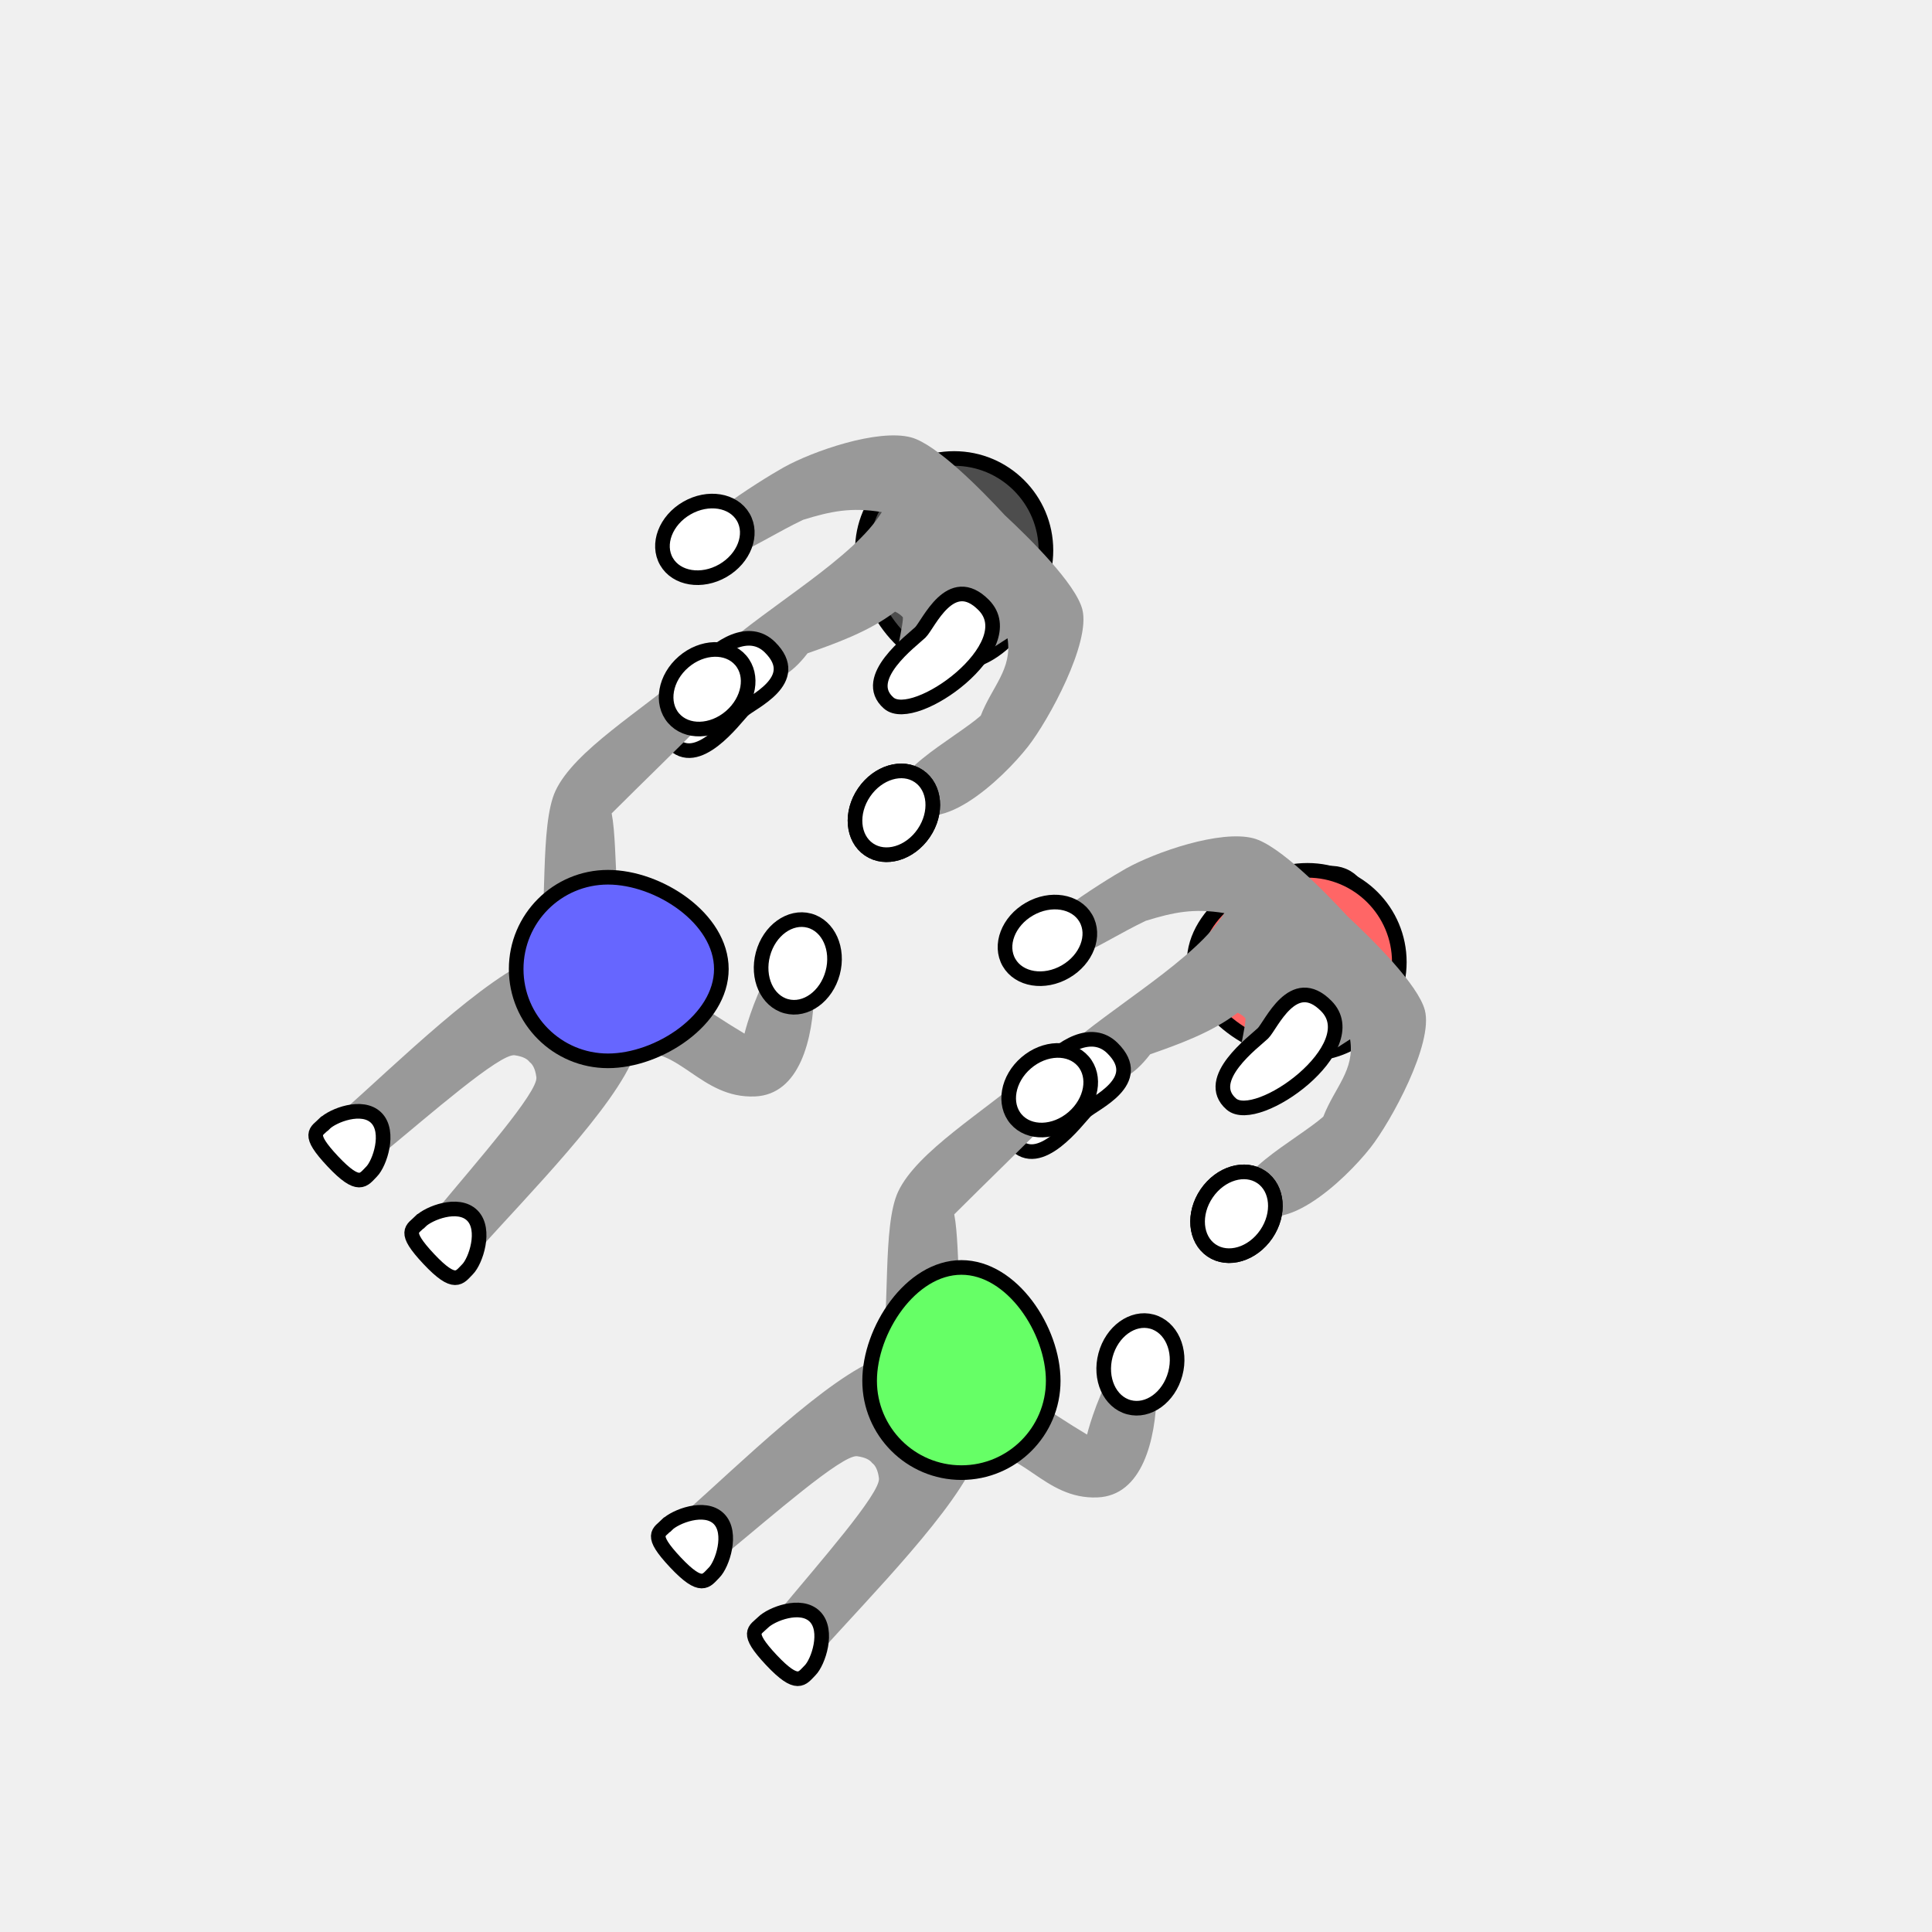
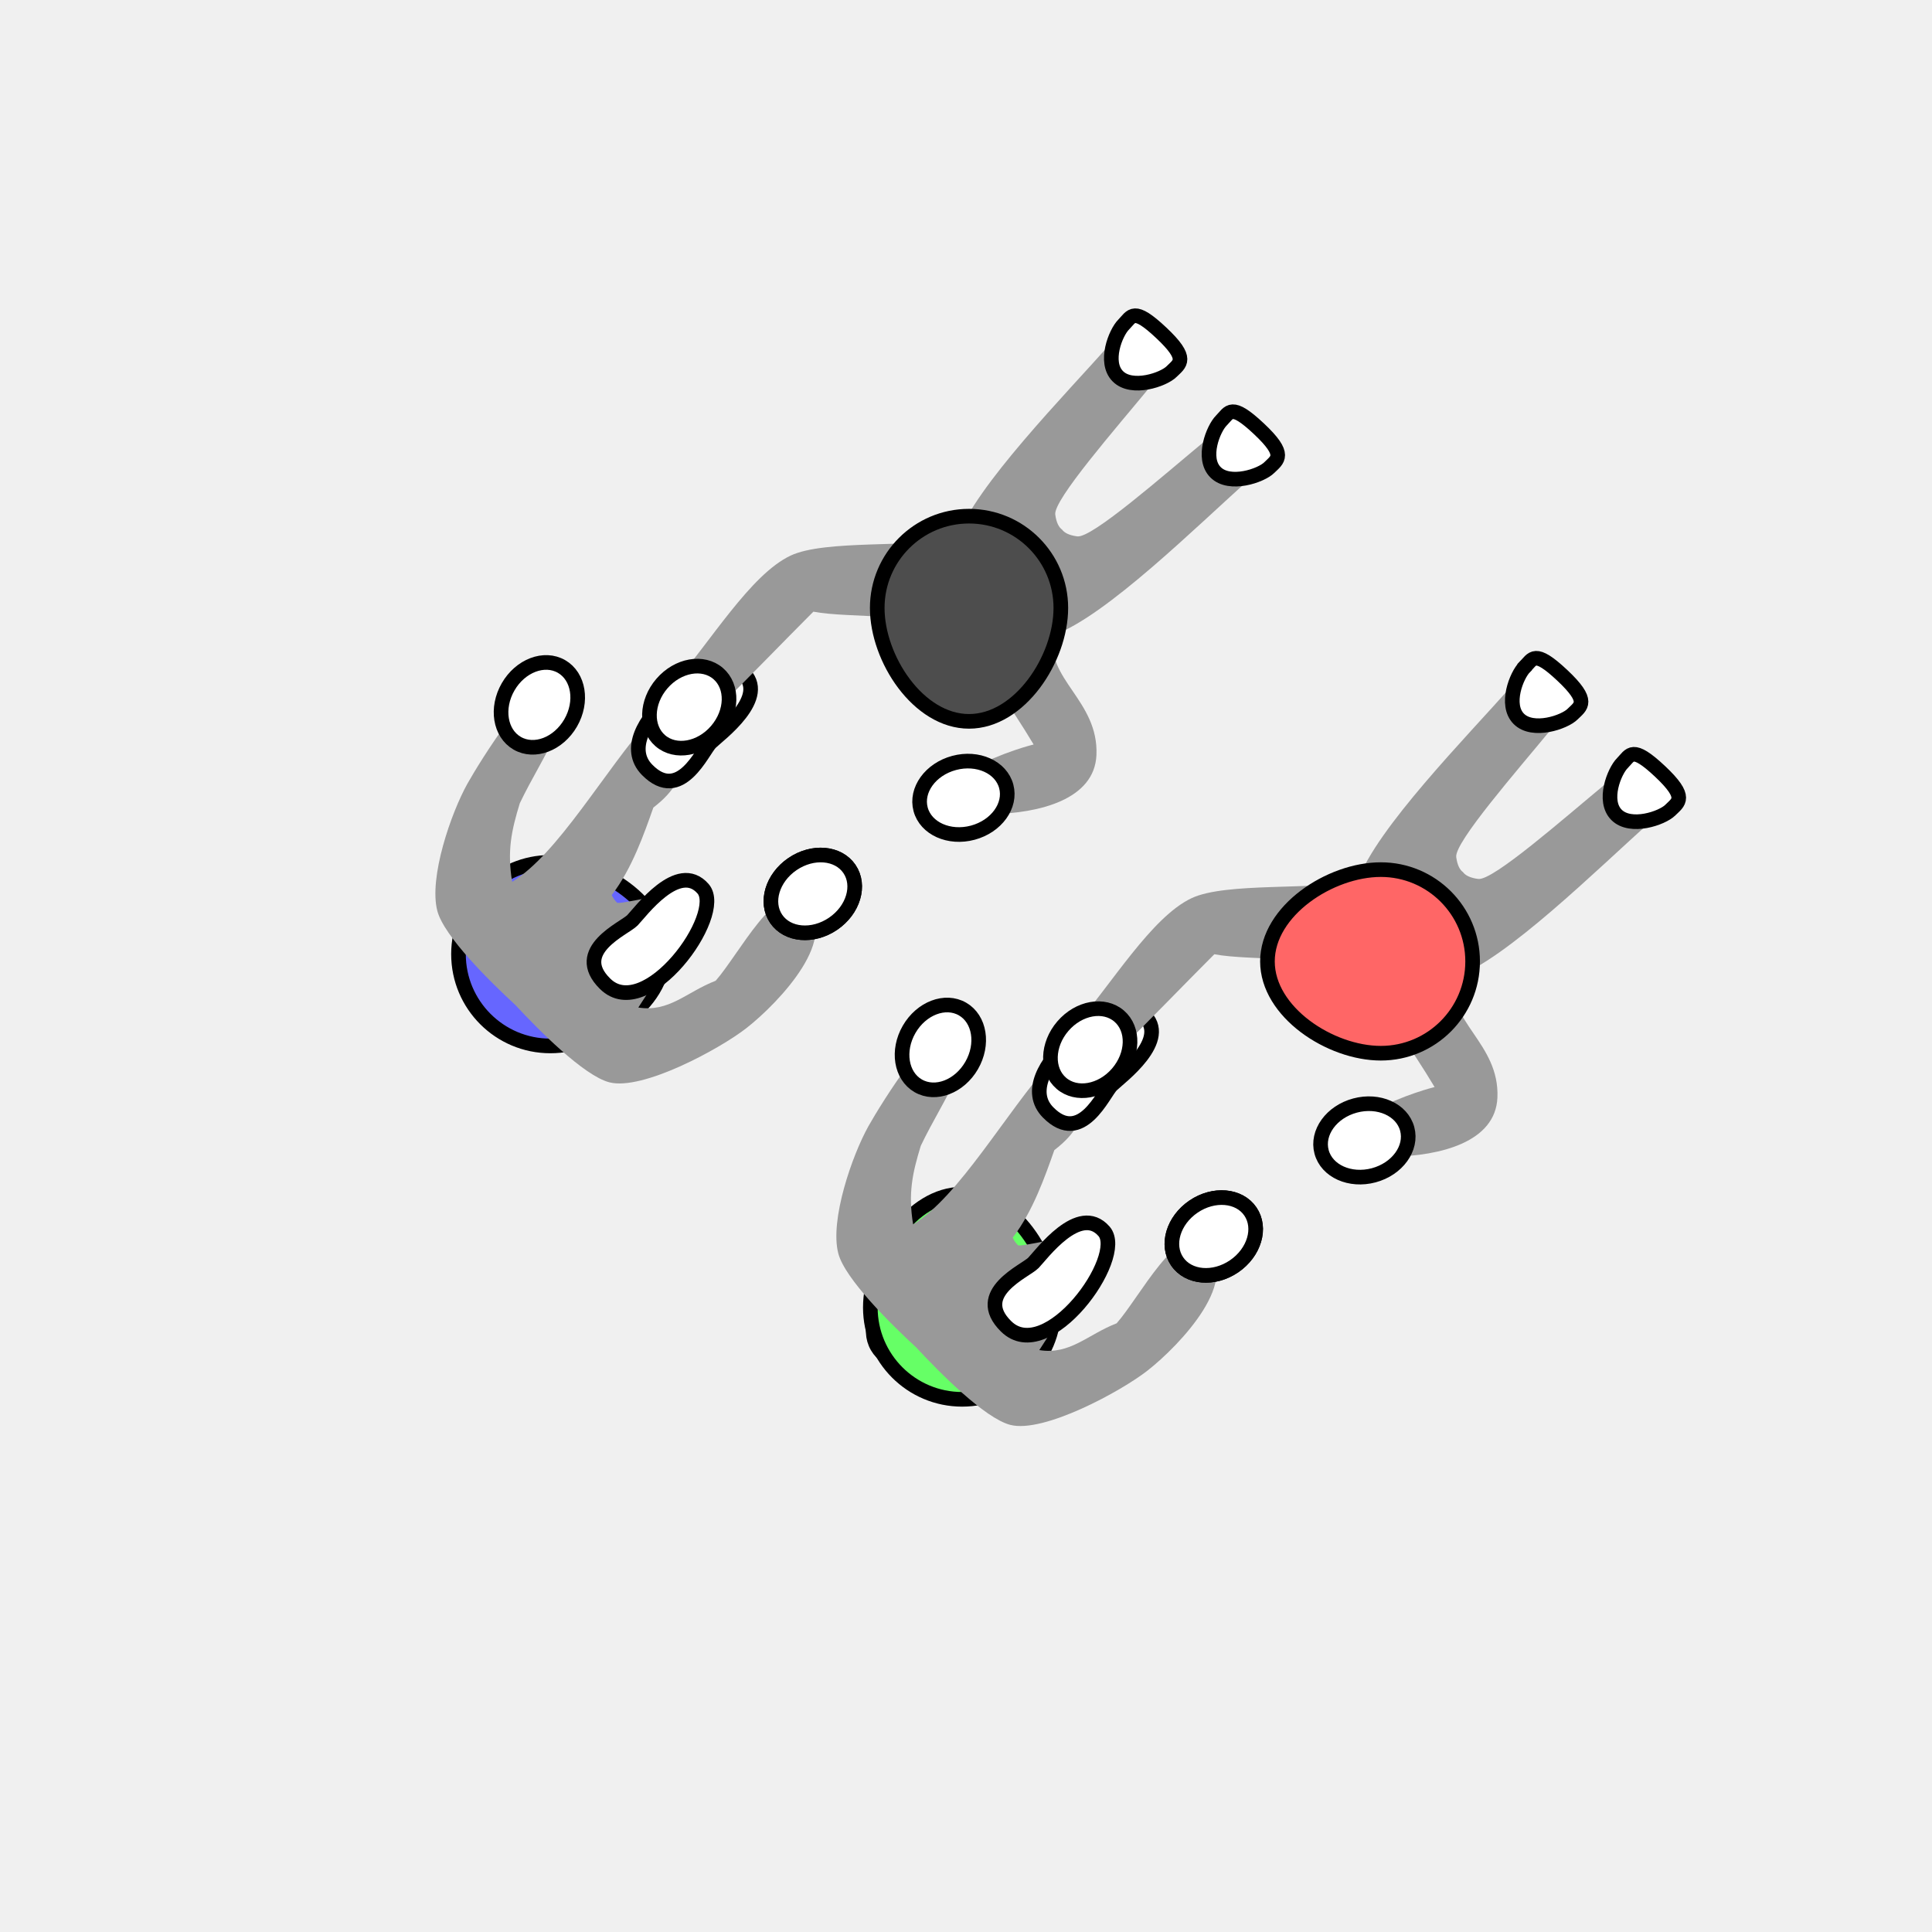
<svg xmlns="http://www.w3.org/2000/svg" width="35mm" height="35mm" viewBox="0 0 35 35" version="1.1" id="svg1" xml:space="preserve">
  <defs id="defs1" />
  <g id="layer1">
-     <ellipse style="fill:#ffffff;fill-opacity:1;stroke:#000000;stroke-width:0.265;stroke-dasharray:none;stroke-opacity:1" id="path1-7-2-9-9-5-1" cx="29.072" cy="2.369" rx="0.654" ry="0.803" transform="rotate(30)" />
-     <path id="path1-3-0-4-12-1" style="fill:#ff6666;fill-opacity:1;stroke:#000000;stroke-width:0.265" d="m 23.687,15.767 c -0.918,0 -2.054,0.744 -2.054,1.663 1e-6,0.918 1.136,1.663 2.054,1.663 0.918,-10e-7 1.663,-0.744 1.663,-1.663 0,-0.918 -0.744,-1.663 -1.663,-1.663 z" />
-     <path style="fill:#999999;fill-opacity:1;stroke:none;stroke-width:0.265;stroke-dasharray:none;stroke-opacity:1" d="m 24.458,18.826 c 0.09,0.561 -0.278,0.87 -0.485,1.403 -0.475,0.42 -1.862,1.125 -1.404,1.561 0.562,0.766 1.803,-0.418 2.26,-1.001 0.374,-0.477 1.141,-1.884 0.984,-2.487 -0.12,-0.462 -0.946,-1.279 -1.403,-1.704 -0.423,-0.459 -1.24,-1.289 -1.701,-1.411 -0.602,-0.159 -1.779,0.25 -2.308,0.546 -0.392,0.219 -2.073,1.26 -1.782,1.569 0.434,0.46 1.255,-0.2 2.138,-0.621 0.499,-0.153 0.863,-0.231 1.424,-0.139 -0.506,0.83 -2.005,1.669 -2.944,2.5 -0.269,0.238 0.421,1.021 0.699,0.793 0.4,-0.328 0.574,-0.313 0.9,-0.735 0.474,-0.167 1.112,-0.389 1.585,-0.754 0.057,0.026 0.102,0.06 0.138,0.097 0.036,0.036 -0.181,0.942 -0.155,0.999 0.346,0.517 1.199,-0.061 2.054,-0.614 z" id="path4-6-3-2-0-9-9" />
-     <ellipse style="fill:#ffffff;fill-opacity:1;stroke:#000000;stroke-width:0.265;stroke-dasharray:none;stroke-opacity:1" id="path1-7-2-9-9-1-3-3-0" cx="-24.241" cy="-7.915" rx="0.654" ry="0.803" transform="matrix(-0.5,-0.8660254,-0.8660254,0.5,0,0)" />
-     <path id="path1-7-1-1-4-1-9-5" style="fill:#ffffff;stroke:#000000;stroke-width:0.265;stroke-dasharray:none" d="m 22.307,20.001 c -0.517,-0.449 0.423,-1.136 0.572,-1.281 0.148,-0.145 0.546,-1.106 1.149,-0.494 0.732,0.742 -1.255,2.179 -1.721,1.775 z" />
-     <path id="path1-7-1-1-4-5-9-4-6" style="fill:#ffffff;stroke:#000000;stroke-width:0.265;stroke-dasharray:none" d="m 18.378,20.709 c 0.449,0.517 1.136,-0.423 1.281,-0.572 0.145,-0.148 1.106,-0.546 0.494,-1.149 -0.742,-0.732 -2.179,1.255 -1.775,1.721 z" />
-     <ellipse style="fill:#ffffff;fill-opacity:1;stroke:#000000;stroke-width:0.265;stroke-dasharray:none;stroke-opacity:1" id="path1-7-2-9-9-1-3-9-5-7" cx="30.893" cy="-5.557" rx="0.654" ry="0.803" transform="matrix(0.8263744,0.5631211,0.5631211,-0.8263744,0,0)" />
-     <ellipse style="fill:#ffffff;fill-opacity:1;stroke:#000000;stroke-width:0.265;stroke-dasharray:none;stroke-opacity:1" id="path1-7-2-9-9-1-3-9-5-1-7" cx="-30.893" cy="5.557" rx="0.654" ry="0.803" transform="matrix(-0.8263744,-0.5631211,-0.5631211,0.8263744,0,0)" />
-     <path style="fill:#999999;fill-opacity:1;stroke:none;stroke-width:0.265;stroke-dasharray:none;stroke-opacity:1" d="m 14.355,29.713 c 0.183,0.188 0.425,0.308 0.544,0.174 0.834,-0.937 2.472,-2.587 2.809,-3.53 0.79,-0.171 1.186,0.813 2.177,0.77 0.805,-0.035 1.055,-1.033 1.07,-1.914 0.006,-0.377 -0.591,-0.793 -0.803,-0.393 -0.327,0.616 -0.459,1.169 -0.459,1.169 -0.68,-0.405 -1.464,-0.968 -2.019,-1.349 -0.38,-0.557 -0.261,-1.99 -0.387,-2.641 0.585,-0.585 1.141,-1.114 1.929,-1.916 -0.258,-0.372 -0.257,-0.448 -0.575,-0.652 -0.806,0.704 -2.027,1.427 -2.37,2.156 -0.293,0.622 -0.139,2.222 -0.313,3.011 -0.945,0.333 -2.603,1.966 -3.542,2.797 -0.269,0.238 0.478,0.967 0.755,0.739 0.799,-0.657 2.091,-1.789 2.357,-1.753 0.151,0.021 0.231,0.067 0.272,0.123 0.056,0.041 0.103,0.124 0.123,0.275 0.036,0.267 -1.1,1.554 -1.759,2.351 -0.115,0.138 0.008,0.395 0.191,0.583 z" id="path4-6-1" />
-     <path id="path1-3-1" style="fill:#66ff66;fill-opacity:1;stroke:#000000;stroke-width:0.265" d="m 15.754,25.015 c -2e-6,-0.918 0.744,-2.054 1.663,-2.054 0.918,2e-6 1.663,1.136 1.663,2.054 2e-6,0.918 -0.744,1.663 -1.663,1.663 -0.918,1e-6 -1.663,-0.744 -1.663,-1.663 z" />
-     <path id="path1-7-1-1-0" style="fill:#ffffff;stroke:#000000;stroke-width:0.265;stroke-dasharray:none" d="m 13.824,29.391 c 0.147,-0.147 0.683,-0.361 0.938,-0.106 0.255,0.255 0.061,0.827 -0.086,0.974 -0.147,0.147 -0.223,0.323 -0.702,-0.186 C 13.496,29.564 13.677,29.537 13.824,29.391 Z" />
-     <path id="path1-7-1-9-7-3" style="fill:#ffffff;stroke:#000000;stroke-width:0.265;stroke-dasharray:none" d="m 12.085,27.621 c 0.147,-0.147 0.683,-0.361 0.938,-0.106 0.255,0.255 0.061,0.827 -0.086,0.974 -0.147,0.147 -0.223,0.323 -0.702,-0.186 -0.478,-0.509 -0.298,-0.535 -0.151,-0.682 z" />
-     <ellipse style="fill:#ffffff;fill-opacity:1;stroke:#000000;stroke-width:0.265;stroke-dasharray:none;stroke-opacity:1" id="path1-7-2-9-9-1-3-1" cx="26.353" cy="18.528" rx="0.654" ry="0.803" transform="rotate(15)" />
-     <ellipse style="fill:#ffffff;fill-opacity:1;stroke:#000000;stroke-width:0.265;stroke-dasharray:none;stroke-opacity:1" id="path1-7-2-9-9-1-3-9-8" cx="27.375" cy="1.524" rx="0.654" ry="0.803" transform="matrix(0.6524699,0.7578147,0.7578147,-0.6524699,0,0)" />
-     <path id="path1-3-0-4-12-1-6" style="fill:#4d4d4d;fill-opacity:1;stroke:#000000;stroke-width:0.265" d="m 15.622,9.969 c 0,0.918 0.744,2.054 1.663,2.054 0.918,-10e-7 1.663,-1.136 1.663,-2.054 -2e-6,-0.918 -0.744,-1.663 -1.663,-1.663 -0.918,0 -1.663,0.744 -1.663,1.663 z" />
-     <path style="fill:#999999;fill-opacity:1;stroke:none;stroke-width:0.265;stroke-dasharray:none;stroke-opacity:1" d="m 18.252,11.562 c 0.09,0.561 -0.278,0.87 -0.485,1.403 -0.475,0.42 -1.862,1.125 -1.404,1.561 0.562,0.766 1.803,-0.418 2.26,-1.001 0.374,-0.477 1.141,-1.884 0.984,-2.487 C 19.487,10.577 18.661,9.759 18.204,9.334 17.781,8.876 16.964,8.045 16.503,7.923 15.901,7.764 14.723,8.173 14.195,8.468 c -0.392,0.219 -2.073,1.26 -1.782,1.569 0.434,0.46 1.255,-0.2 2.138,-0.621 0.499,-0.153 0.863,-0.231 1.424,-0.139 -0.506,0.83 -2.005,1.669 -2.944,2.5 -0.269,0.238 0.421,1.021 0.699,0.793 0.4,-0.328 0.574,-0.313 0.9,-0.735 0.474,-0.167 1.112,-0.389 1.585,-0.754 0.057,0.026 0.102,0.06 0.138,0.097 0.036,0.036 -0.181,0.942 -0.155,0.999 0.346,0.517 1.199,-0.061 2.054,-0.614 z" id="path4-6-3-2-0-9-9-0" />
-     <ellipse style="fill:#ffffff;fill-opacity:1;stroke:#000000;stroke-width:0.265;stroke-dasharray:none;stroke-opacity:1" id="path1-7-2-9-9-1-3-3-0-4" cx="-14.847" cy="-6.173" rx="0.654" ry="0.803" transform="matrix(-0.5,-0.8660254,-0.8660254,0.5,0,0)" />
-     <path id="path1-7-1-1-4-1-9-5-6" style="fill:#ffffff;stroke:#000000;stroke-width:0.265;stroke-dasharray:none" d="m 16.101,12.737 c -0.517,-0.449 0.423,-1.136 0.572,-1.281 0.148,-0.145 0.546,-1.106 1.149,-0.494 0.732,0.742 -1.255,2.179 -1.721,1.775 z" />
-     <path id="path1-7-1-1-4-5-9-4-6-7" style="fill:#ffffff;stroke:#000000;stroke-width:0.265;stroke-dasharray:none" d="m 12.172,13.445 c 0.449,0.517 1.136,-0.423 1.281,-0.572 0.145,-0.148 1.106,-0.546 0.494,-1.149 -0.742,-0.732 -2.179,1.255 -1.775,1.721 z" />
-     <ellipse style="fill:#ffffff;fill-opacity:1;stroke:#000000;stroke-width:0.265;stroke-dasharray:none;stroke-opacity:1" id="path1-7-2-9-9-1-3-9-5-7-6" cx="21.674" cy="-3.049" rx="0.654" ry="0.803" transform="matrix(0.8263744,0.5631211,0.5631211,-0.8263744,0,0)" />
-     <ellipse style="fill:#ffffff;fill-opacity:1;stroke:#000000;stroke-width:0.265;stroke-dasharray:none;stroke-opacity:1" id="path1-7-2-9-9-1-3-9-5-1-7-0" cx="-21.674" cy="3.049" rx="0.654" ry="0.803" transform="matrix(-0.8263744,-0.5631211,-0.5631211,0.8263744,0,0)" />
-     <path style="fill:#999999;fill-opacity:1;stroke:none;stroke-width:0.265;stroke-dasharray:none;stroke-opacity:1" d="m 8.149,22.449 c 0.183,0.188 0.425,0.308 0.544,0.174 0.834,-0.937 2.472,-2.587 2.809,-3.53 0.79,-0.171 1.186,0.813 2.177,0.77 0.805,-0.035 1.055,-1.033 1.07,-1.914 0.006,-0.377 -0.591,-0.793 -0.803,-0.393 -0.327,0.616 -0.459,1.169 -0.459,1.169 -0.68,-0.405 -1.464,-0.968 -2.019,-1.349 -0.38,-0.557 -0.261,-1.99 -0.387,-2.641 0.585,-0.585 1.141,-1.114 1.929,-1.916 -0.258,-0.372 -0.257,-0.448 -0.575,-0.652 -0.806,0.704 -2.027,1.427 -2.37,2.156 -0.293,0.622 -0.139,2.222 -0.313,3.011 -0.945,0.333 -2.603,1.966 -3.542,2.797 -0.269,0.238 0.478,0.967 0.755,0.739 0.799,-0.657 2.091,-1.789 2.357,-1.753 0.151,0.021 0.231,0.067 0.272,0.123 0.056,0.041 0.103,0.124 0.123,0.275 0.036,0.267 -1.1,1.554 -1.759,2.351 -0.115,0.138 0.008,0.395 0.191,0.583 z" id="path4-6-1-9" />
-     <path id="path1-3-1-7" style="fill:#6666ff;fill-opacity:1;stroke:#000000;stroke-width:0.265" d="m 11.014,15.892 c 0.918,-1e-6 2.054,0.744 2.054,1.663 -2e-6,0.918 -1.136,1.663 -2.054,1.663 -0.918,1e-6 -1.663,-0.744 -1.663,-1.663 -1e-6,-0.918 0.744,-1.663 1.663,-1.663 z" />
-     <path id="path1-7-1-1-0-5" style="fill:#ffffff;stroke:#000000;stroke-width:0.265;stroke-dasharray:none" d="m 7.618,22.126 c 0.147,-0.147 0.683,-0.361 0.938,-0.106 0.255,0.255 0.061,0.827 -0.086,0.974 -0.147,0.147 -0.223,0.323 -0.702,-0.186 -0.478,-0.509 -0.298,-0.535 -0.151,-0.682 z" />
-     <path id="path1-7-1-9-7-3-9" style="fill:#ffffff;stroke:#000000;stroke-width:0.265;stroke-dasharray:none" d="m 5.879,20.357 c 0.147,-0.147 0.683,-0.361 0.938,-0.106 0.255,0.255 0.061,0.827 -0.086,0.974 -0.147,0.147 -0.223,0.323 -0.702,-0.186 -0.478,-0.509 -0.298,-0.535 -0.151,-0.682 z" />
-     <ellipse style="fill:#ffffff;fill-opacity:1;stroke:#000000;stroke-width:0.265;stroke-dasharray:none;stroke-opacity:1" id="path1-7-2-9-9-1-3-1-7" cx="18.478" cy="13.118" rx="0.654" ry="0.803" transform="rotate(15)" />
-     <ellipse style="fill:#ffffff;fill-opacity:1;stroke:#000000;stroke-width:0.265;stroke-dasharray:none;stroke-opacity:1" id="path1-7-2-9-9-1-3-9-8-8" cx="17.821" cy="1.561" rx="0.654" ry="0.803" transform="matrix(0.6524699,0.7578147,0.7578147,-0.6524699,0,0)" />
+     <ellipse style="fill:#ffffff;fill-opacity:1;stroke:#000000;stroke-width:0.265;stroke-dasharray:none;stroke-opacity:1" id="path1-7-2-9-9-5-1" cx="29.072" cy="2.369" rx="0.654" ry="0.803" transform="matrix(0.5,0.8660254,0.8660254,-0.5,0,0)" />
+     <path id="path1-3-0-4-12-1" style="fill:#66ff66;fill-opacity:1;stroke:#000000;stroke-width:0.265" d="m 15.767,23.687 c 0,-0.918 0.744,-2.054 1.663,-2.054 0.918,1e-6 1.663,1.136 1.663,2.054 -10e-7,0.918 -0.744,1.663 -1.663,1.663 -0.918,0 -1.663,-0.744 -1.663,-1.663 z" />
+     <path style="fill:#999999;fill-opacity:1;stroke:none;stroke-width:0.265;stroke-dasharray:none;stroke-opacity:1" d="m 18.826,24.458 c 0.561,0.09 0.87,-0.278 1.403,-0.485 0.42,-0.475 1.125,-1.862 1.561,-1.404 0.766,0.562 -0.418,1.803 -1.001,2.26 -0.477,0.374 -1.884,1.141 -2.487,0.984 -0.462,-0.12 -1.279,-0.946 -1.704,-1.403 -0.459,-0.423 -1.289,-1.24 -1.411,-1.701 -0.159,-0.602 0.25,-1.779 0.546,-2.308 0.219,-0.392 1.26,-2.073 1.569,-1.782 0.46,0.434 -0.2,1.255 -0.621,2.138 -0.153,0.499 -0.231,0.863 -0.139,1.424 0.83,-0.506 1.669,-2.005 2.5,-2.944 0.238,-0.269 1.021,0.421 0.793,0.699 -0.328,0.4 -0.313,0.574 -0.735,0.9 -0.167,0.474 -0.389,1.112 -0.754,1.585 0.026,0.057 0.06,0.102 0.097,0.138 0.036,0.036 0.942,-0.181 0.999,-0.155 0.517,0.346 -0.061,1.199 -0.614,2.054 z" id="path4-6-3-2-0-9-9" />
+     <ellipse style="fill:#ffffff;fill-opacity:1;stroke:#000000;stroke-width:0.265;stroke-dasharray:none;stroke-opacity:1" id="path1-7-2-9-9-1-3-3-0" cx="-24.241" cy="-7.915" rx="0.654" ry="0.803" transform="rotate(-150)" />
+     <path id="path1-7-1-1-4-1-9-5" style="fill:#ffffff;stroke:#000000;stroke-width:0.265;stroke-dasharray:none" d="m 20.001,22.307 c -0.449,-0.517 -1.136,0.423 -1.281,0.572 -0.145,0.148 -1.106,0.546 -0.494,1.149 0.742,0.732 2.179,-1.255 1.775,-1.721 z" />
+     <path id="path1-7-1-1-4-5-9-4-6" style="fill:#ffffff;stroke:#000000;stroke-width:0.265;stroke-dasharray:none" d="m 20.709,18.378 c 0.517,0.449 -0.423,1.136 -0.572,1.281 -0.148,0.145 -0.546,1.106 -1.149,0.494 -0.732,-0.742 1.255,-2.179 1.721,-1.775 z" />
+     <ellipse style="fill:#ffffff;fill-opacity:1;stroke:#000000;stroke-width:0.265;stroke-dasharray:none;stroke-opacity:1" id="path1-7-2-9-9-1-3-9-5-7" cx="30.893" cy="-5.557" rx="0.654" ry="0.803" transform="rotate(55.72808)" />
+     <ellipse style="fill:#ffffff;fill-opacity:1;stroke:#000000;stroke-width:0.265;stroke-dasharray:none;stroke-opacity:1" id="path1-7-2-9-9-1-3-9-5-1-7" cx="-30.893" cy="5.557" rx="0.654" ry="0.803" transform="rotate(-124.2719)" />
+     <path style="fill:#999999;fill-opacity:1;stroke:none;stroke-width:0.265;stroke-dasharray:none;stroke-opacity:1" d="m 29.713,14.355 c 0.188,0.183 0.308,0.425 0.174,0.544 -0.937,0.834 -2.587,2.472 -3.53,2.809 -0.171,0.79 0.813,1.186 0.77,2.177 -0.035,0.805 -1.033,1.055 -1.914,1.07 -0.377,0.006 -0.793,-0.591 -0.393,-0.803 0.616,-0.327 1.169,-0.459 1.169,-0.459 -0.405,-0.68 -0.968,-1.464 -1.349,-2.019 -0.557,-0.38 -1.99,-0.261 -2.641,-0.387 -0.585,0.585 -1.114,1.141 -1.916,1.929 -0.372,-0.258 -0.448,-0.257 -0.652,-0.575 0.704,-0.806 1.427,-2.027 2.156,-2.37 0.622,-0.293 2.222,-0.139 3.011,-0.313 0.333,-0.945 1.966,-2.603 2.797,-3.542 0.238,-0.269 0.967,0.478 0.739,0.755 -0.657,0.799 -1.789,2.091 -1.753,2.357 0.021,0.151 0.067,0.231 0.123,0.272 0.041,0.056 0.124,0.103 0.275,0.123 0.267,0.036 1.554,-1.1 2.351,-1.759 0.138,-0.115 0.395,0.008 0.583,0.191 z" id="path4-6-1" />
+     <path id="path1-3-1" style="fill:#ff6666;fill-opacity:1;stroke:#000000;stroke-width:0.265" d="m 25.015,15.754 c -0.918,-2e-6 -2.054,0.744 -2.054,1.663 2e-6,0.918 1.136,1.663 2.054,1.663 0.918,2e-6 1.663,-0.744 1.663,-1.663 1e-6,-0.918 -0.744,-1.663 -1.663,-1.663 z" />
+     <path id="path1-7-1-1-0" style="fill:#ffffff;stroke:#000000;stroke-width:0.265;stroke-dasharray:none" d="m 29.391,13.824 c -0.147,0.147 -0.361,0.683 -0.106,0.938 0.255,0.255 0.827,0.061 0.974,-0.086 0.147,-0.147 0.323,-0.223 -0.186,-0.702 C 29.564,13.496 29.537,13.677 29.391,13.824 Z" />
+     <path id="path1-7-1-9-7-3" style="fill:#ffffff;stroke:#000000;stroke-width:0.265;stroke-dasharray:none" d="m 27.621,12.085 c -0.147,0.147 -0.361,0.683 -0.106,0.938 0.255,0.255 0.827,0.061 0.974,-0.086 0.147,-0.147 0.323,-0.223 -0.186,-0.702 -0.509,-0.478 -0.535,-0.298 -0.682,-0.151 z" />
+     <ellipse style="fill:#ffffff;fill-opacity:1;stroke:#000000;stroke-width:0.265;stroke-dasharray:none;stroke-opacity:1" id="path1-7-2-9-9-1-3-1" cx="26.353" cy="18.528" rx="0.654" ry="0.803" transform="matrix(0.258819,0.9659258,0.9659258,-0.258819,0,0)" />
+     <ellipse style="fill:#ffffff;fill-opacity:1;stroke:#000000;stroke-width:0.265;stroke-dasharray:none;stroke-opacity:1" id="path1-7-2-9-9-1-3-9-8" cx="27.375" cy="1.524" rx="0.654" ry="0.803" transform="rotate(40.72808)" />
+     <path id="path1-3-0-4-12-1-6" style="fill:#6666ff;fill-opacity:1;stroke:#000000;stroke-width:0.265" d="m 9.969,15.622 c 0.918,0 2.054,0.744 2.054,1.663 -10e-7,0.918 -1.136,1.663 -2.054,1.663 -0.918,-2e-6 -1.663,-0.744 -1.663,-1.663 0,-0.918 0.744,-1.663 1.663,-1.663 z" />
+     <path style="fill:#999999;fill-opacity:1;stroke:none;stroke-width:0.265;stroke-dasharray:none;stroke-opacity:1" d="m 11.562,18.252 c 0.561,0.09 0.87,-0.278 1.403,-0.485 0.42,-0.475 1.125,-1.862 1.561,-1.404 0.766,0.562 -0.418,1.803 -1.001,2.26 -0.477,0.374 -1.884,1.141 -2.487,0.984 -0.462,-0.12 -1.279,-0.946 -1.704,-1.403 -0.459,-0.423 -1.289,-1.24 -1.411,-1.701 -0.159,-0.602 0.25,-1.779 0.546,-2.308 0.219,-0.392 1.26,-2.073 1.569,-1.782 0.46,0.434 -0.2,1.255 -0.621,2.138 -0.153,0.499 -0.231,0.863 -0.139,1.424 0.83,-0.506 1.669,-2.005 2.5,-2.944 0.238,-0.269 1.021,0.421 0.793,0.699 -0.328,0.4 -0.313,0.574 -0.735,0.9 -0.167,0.474 -0.389,1.112 -0.754,1.585 0.026,0.057 0.06,0.102 0.097,0.138 0.036,0.036 0.942,-0.181 0.999,-0.155 0.517,0.346 -0.061,1.199 -0.614,2.054 z" id="path4-6-3-2-0-9-9-0" />
+     <ellipse style="fill:#ffffff;fill-opacity:1;stroke:#000000;stroke-width:0.265;stroke-dasharray:none;stroke-opacity:1" id="path1-7-2-9-9-1-3-3-0-4" cx="-14.847" cy="-6.173" rx="0.654" ry="0.803" transform="rotate(-150)" />
+     <path id="path1-7-1-1-4-1-9-5-6" style="fill:#ffffff;stroke:#000000;stroke-width:0.265;stroke-dasharray:none" d="m 12.737,16.101 c -0.449,-0.517 -1.136,0.423 -1.281,0.572 -0.145,0.148 -1.106,0.546 -0.494,1.149 0.742,0.732 2.179,-1.255 1.775,-1.721 z" />
+     <path id="path1-7-1-1-4-5-9-4-6-7" style="fill:#ffffff;stroke:#000000;stroke-width:0.265;stroke-dasharray:none" d="m 13.445,12.172 c 0.517,0.449 -0.423,1.136 -0.572,1.281 -0.148,0.145 -0.546,1.106 -1.149,0.494 -0.732,-0.742 1.255,-2.179 1.721,-1.775 z" />
+     <ellipse style="fill:#ffffff;fill-opacity:1;stroke:#000000;stroke-width:0.265;stroke-dasharray:none;stroke-opacity:1" id="path1-7-2-9-9-1-3-9-5-7-6" cx="21.674" cy="-3.049" rx="0.654" ry="0.803" transform="rotate(55.72808)" />
+     <ellipse style="fill:#ffffff;fill-opacity:1;stroke:#000000;stroke-width:0.265;stroke-dasharray:none;stroke-opacity:1" id="path1-7-2-9-9-1-3-9-5-1-7-0" cx="-21.674" cy="3.049" rx="0.654" ry="0.803" transform="rotate(-124.2719)" />
+     <path style="fill:#999999;fill-opacity:1;stroke:none;stroke-width:0.265;stroke-dasharray:none;stroke-opacity:1" d="m 22.449,8.149 c 0.188,0.183 0.308,0.425 0.174,0.544 -0.937,0.834 -2.587,2.472 -3.53,2.809 -0.171,0.79 0.813,1.186 0.77,2.177 -0.035,0.805 -1.033,1.055 -1.914,1.07 -0.377,0.006 -0.793,-0.591 -0.393,-0.803 0.616,-0.327 1.169,-0.459 1.169,-0.459 -0.405,-0.68 -0.968,-1.464 -1.349,-2.019 -0.557,-0.38 -1.99,-0.261 -2.641,-0.387 -0.585,0.585 -1.114,1.141 -1.916,1.929 -0.372,-0.258 -0.448,-0.257 -0.652,-0.575 0.704,-0.806 1.427,-2.027 2.156,-2.37 0.622,-0.293 2.222,-0.139 3.011,-0.313 0.333,-0.945 1.966,-2.603 2.797,-3.542 0.238,-0.269 0.967,0.478 0.739,0.755 -0.657,0.799 -1.789,2.091 -1.753,2.357 0.021,0.151 0.067,0.231 0.123,0.272 0.041,0.056 0.124,0.103 0.275,0.123 0.267,0.036 1.554,-1.1 2.351,-1.759 0.138,-0.115 0.395,0.008 0.583,0.191 z" id="path4-6-1-9" />
+     <path id="path1-3-1-7" style="fill:#4d4d4d;fill-opacity:1;stroke:#000000;stroke-width:0.265" d="m 15.892,11.014 c -1e-6,0.918 0.744,2.054 1.663,2.054 0.918,-2e-6 1.663,-1.136 1.663,-2.054 1e-6,-0.918 -0.744,-1.663 -1.663,-1.663 -0.918,-1e-6 -1.663,0.744 -1.663,1.663 z" />
+     <path id="path1-7-1-1-0-5" style="fill:#ffffff;stroke:#000000;stroke-width:0.265;stroke-dasharray:none" d="M 22.126,7.618 C 21.98,7.764 21.765,8.301 22.021,8.556 22.276,8.812 22.848,8.617 22.994,8.471 23.141,8.324 23.317,8.247 22.808,7.769 22.299,7.29 22.273,7.471 22.126,7.618 Z" />
+     <path id="path1-7-1-9-7-3-9" style="fill:#ffffff;stroke:#000000;stroke-width:0.265;stroke-dasharray:none" d="M 20.357,5.879 C 20.21,6.025 19.996,6.562 20.251,6.817 20.506,7.073 21.078,6.878 21.224,6.732 21.371,6.585 21.547,6.508 21.038,6.03 20.53,5.551 20.503,5.732 20.357,5.879 Z" />
+     <ellipse style="fill:#ffffff;fill-opacity:1;stroke:#000000;stroke-width:0.265;stroke-dasharray:none;stroke-opacity:1" id="path1-7-2-9-9-1-3-1-7" cx="18.478" cy="13.118" rx="0.654" ry="0.803" transform="matrix(0.258819,0.9659258,0.9659258,-0.258819,0,0)" />
+     <ellipse style="fill:#ffffff;fill-opacity:1;stroke:#000000;stroke-width:0.265;stroke-dasharray:none;stroke-opacity:1" id="path1-7-2-9-9-1-3-9-8-8" cx="17.821" cy="1.561" rx="0.654" ry="0.803" transform="rotate(40.72808)" />
  </g>
</svg>
